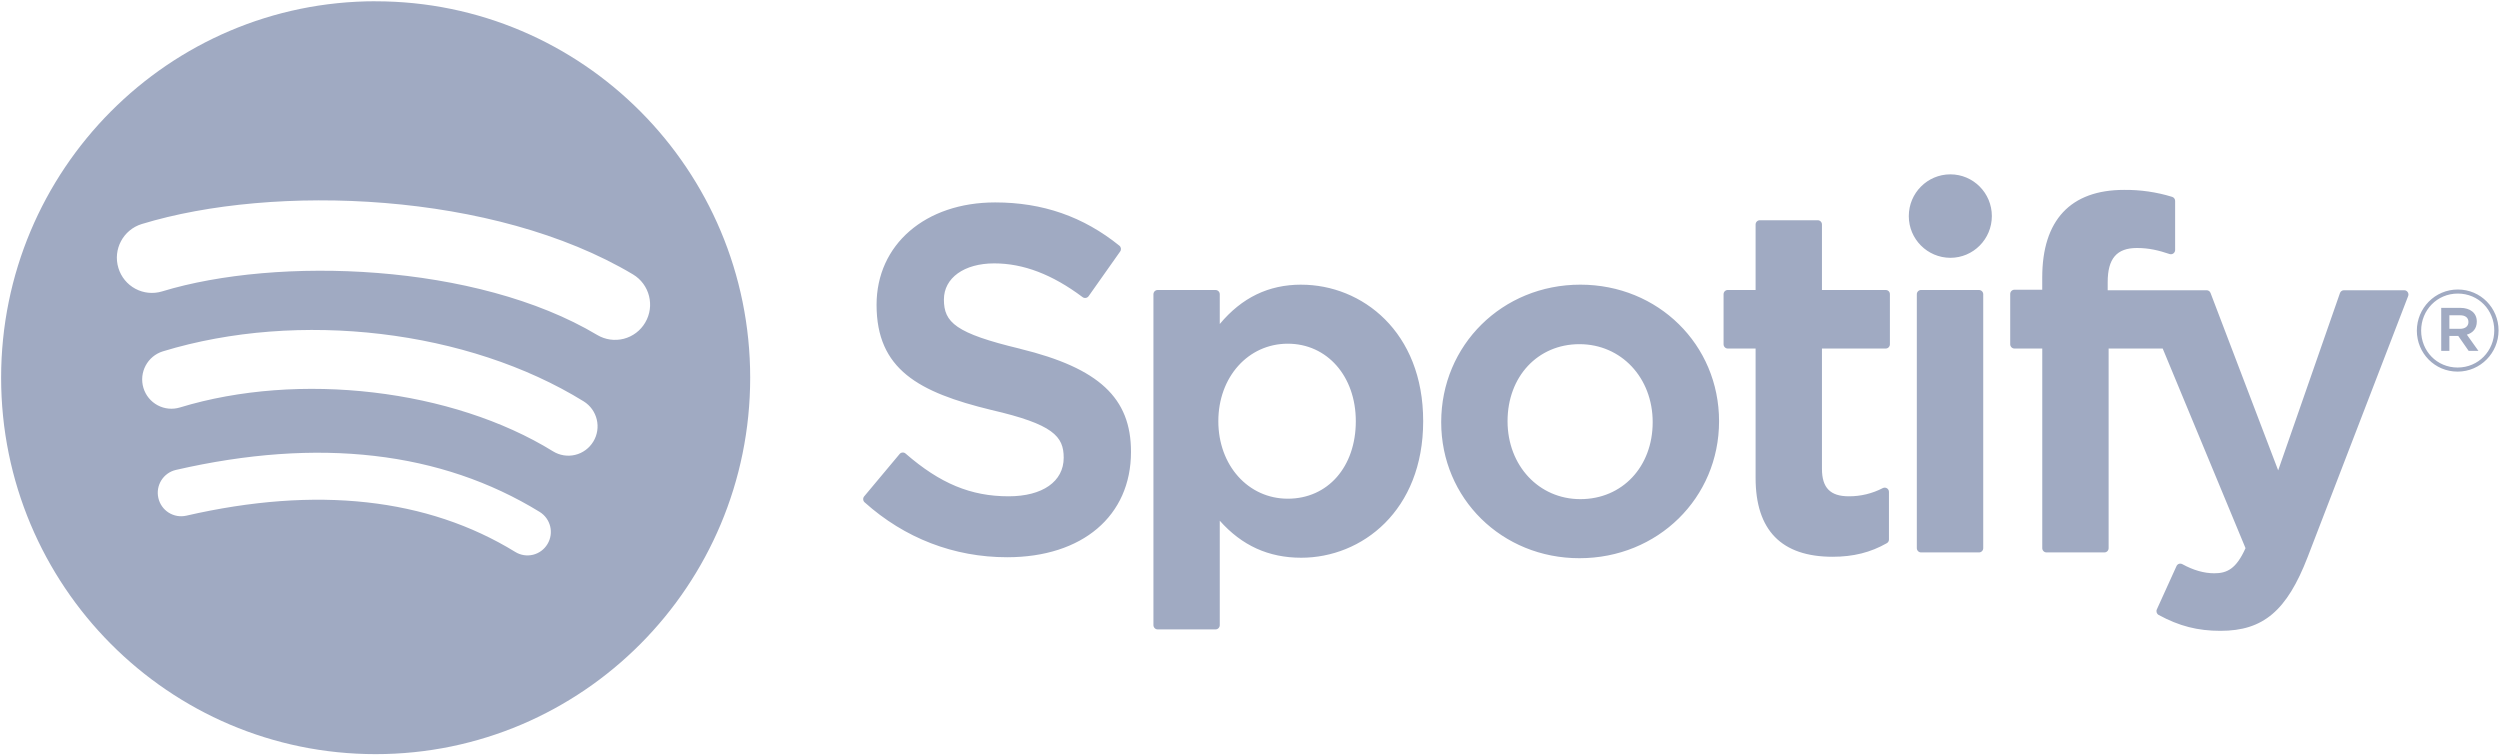
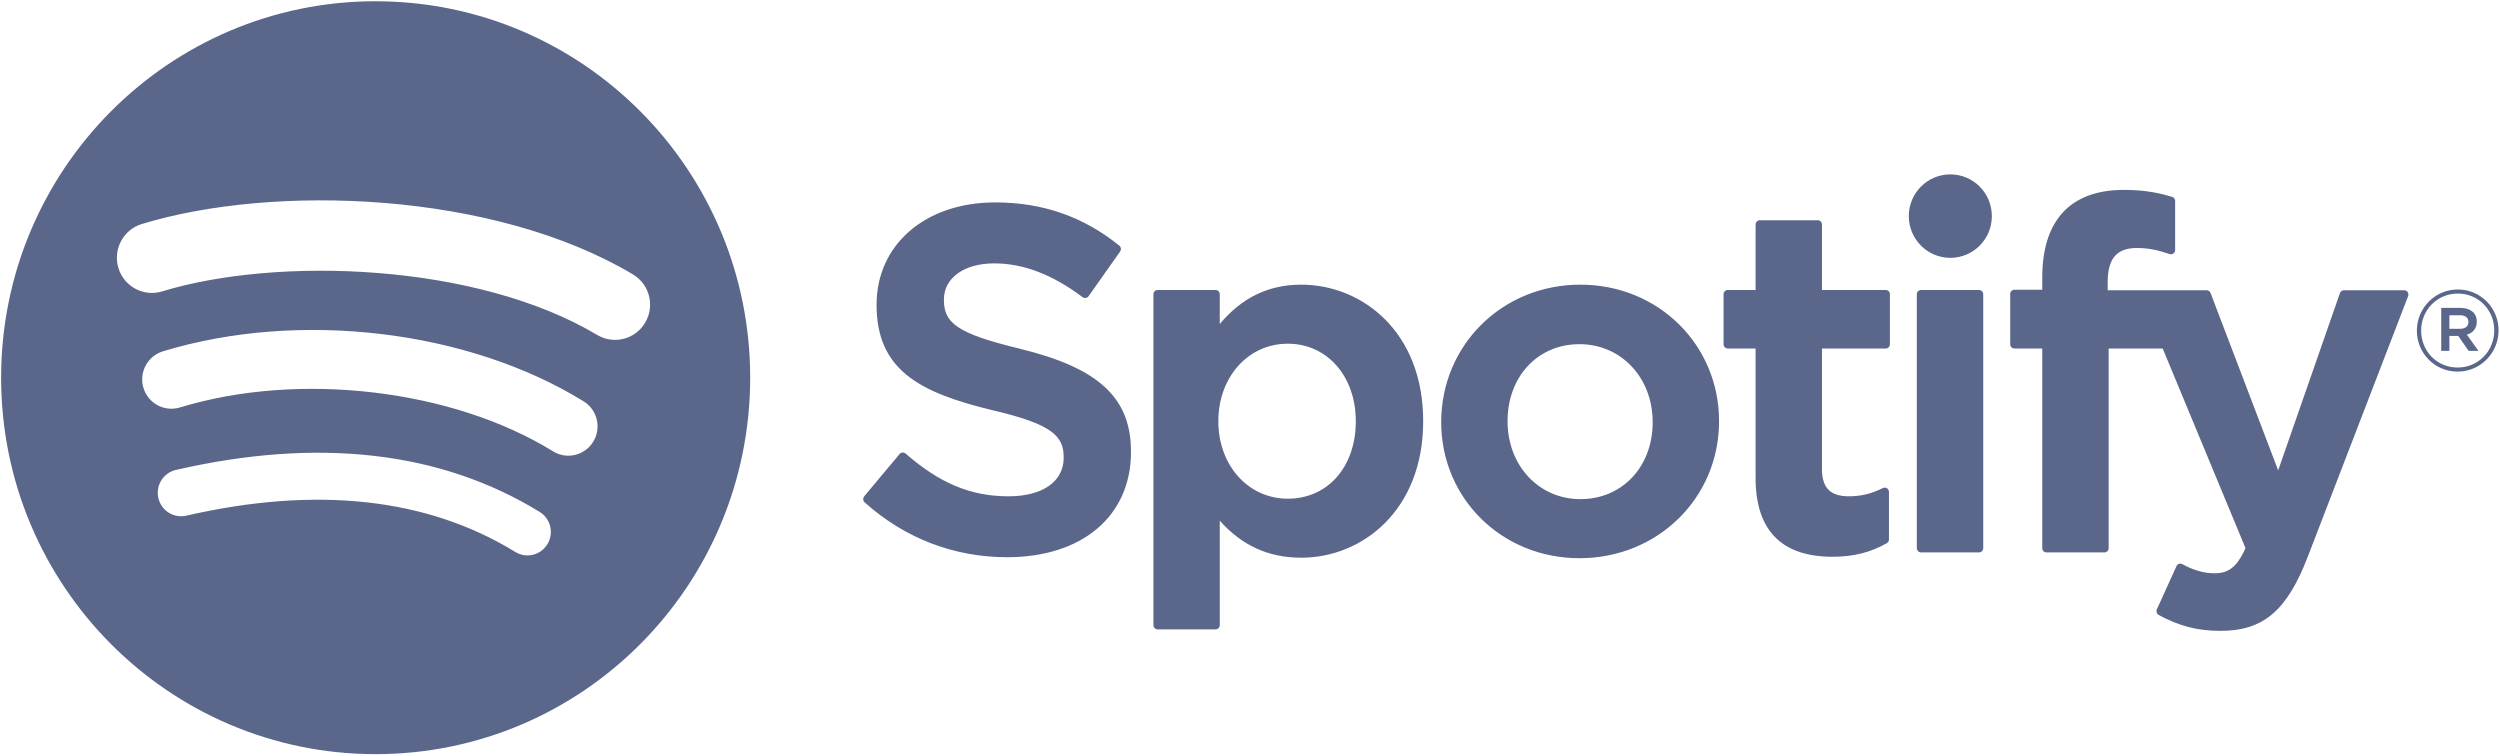
- <svg xmlns="http://www.w3.org/2000/svg" viewBox="0 0 96 29">
-   <defs>
-     <filter id="a">
-       <feColorMatrix in="SourceGraphic" values="0 0 0 0 0.353 0 0 0 0 0.402 0 0 0 0 0.54 0 0 0 1 0" />
-     </filter>
-   </defs>
-   <g filter="url(#a)" fill="none" fill-rule="evenodd">
-     <path d="M14.425.048C6.482.048.043 6.52.043 14.503c0 7.984 6.44 14.456 14.382 14.456 7.944 0 14.382-6.472 14.382-14.456C28.807 6.52 22.369.05 14.425.05V.048zm6.595 20.849a.893.893 0 01-1.233.298c-3.376-2.073-7.627-2.542-12.633-1.393a.897.897 0 01-1.073-.678.9.9 0 01.674-1.079c5.478-1.258 10.177-.716 13.968 1.612.423.261.557.815.297 1.24zm1.76-3.936a1.118 1.118 0 01-1.542.371c-3.865-2.388-9.758-3.08-14.33-1.685a1.122 1.122 0 01-1.4-.75 1.13 1.13 0 01.748-1.406c5.223-1.593 11.716-.822 16.155 1.92a1.13 1.13 0 01.37 1.55zm.152-4.099C18.297 10.095 10.649 9.84 6.224 11.19a1.344 1.344 0 01-1.678-.9 1.354 1.354 0 01.897-1.687c5.08-1.55 13.525-1.25 18.862 1.933.64.382.85 1.212.47 1.853a1.34 1.34 0 01-1.843.473zm16.24.53c-2.484-.595-2.926-1.013-2.926-1.89 0-.83.777-1.388 1.932-1.388 1.12 0 2.23.424 3.394 1.296a.16.16 0 00.122.03.16.16 0 00.108-.066l1.213-1.718a.164.164 0 00-.031-.222c-1.386-1.118-2.946-1.661-4.77-1.661-2.68 0-4.554 1.617-4.554 3.931 0 2.482 1.616 3.36 4.409 4.039 2.375.55 2.777 1.01 2.777 1.834 0 .913-.811 1.481-2.116 1.481-1.45 0-2.633-.492-3.955-1.641a.16.16 0 00-.23.017l-1.36 1.626a.165.165 0 00.015.228c1.539 1.38 3.431 2.11 5.475 2.11 2.888 0 4.755-1.587 4.755-4.043.005-2.073-1.23-3.221-4.254-3.96l-.005-.003zm10.794-2.461c-1.252 0-2.279.496-3.127 1.511V11.3a.163.163 0 00-.161-.164h-2.224a.163.163 0 00-.162.164v12.705c0 .09.072.164.162.164h2.224c.089 0 .161-.074.161-.164v-4.01c.848.955 1.875 1.422 3.127 1.422 2.327 0 4.684-1.8 4.684-5.242.003-3.442-2.353-5.243-4.682-5.243h-.002zm2.097 5.243c0 1.752-1.073 2.976-2.612 2.976-1.52 0-2.667-1.28-2.667-2.976 0-1.697 1.147-2.976 2.667-2.976 1.513 0 2.612 1.251 2.612 2.976zm8.623-5.243c-2.997 0-5.344 2.32-5.344 5.28 0 2.93 2.332 5.224 5.308 5.224 3.007 0 5.362-2.311 5.362-5.26 0-2.94-2.34-5.244-5.326-5.244zm0 8.236c-1.594 0-2.796-1.288-2.796-2.994 0-1.714 1.161-2.957 2.76-2.957 1.604 0 2.813 1.287 2.813 2.995 0 1.713-1.168 2.956-2.777 2.956zm11.724-8.032h-2.447V8.621a.163.163 0 00-.161-.164h-2.224a.164.164 0 00-.163.164v2.514h-1.069a.163.163 0 00-.161.164v1.92c0 .09.072.165.161.165h1.069v4.97c0 2.008.994 3.026 2.957 3.026.797 0 1.458-.166 2.081-.521a.16.16 0 00.083-.142v-1.83a.163.163 0 00-.235-.145 2.795 2.795 0 01-1.306.316c-.712 0-1.032-.326-1.032-1.054v-4.62h2.447c.09 0 .162-.073.162-.163V11.3a.158.158 0 00-.16-.164h-.002zm8.525.01v-.309c0-.908.347-1.313 1.124-1.313.463 0 .836.092 1.253.232a.163.163 0 00.213-.156V7.716a.162.162 0 00-.115-.157 6.063 6.063 0 00-1.848-.267c-2.052 0-3.14 1.163-3.14 3.36v.473h-1.067a.164.164 0 00-.163.164v1.93c0 .09.073.165.163.165h1.068v7.665c0 .091.074.164.163.164h2.222a.162.162 0 00.163-.164v-7.665h2.077l3.18 7.665c-.36.804-.716.965-1.2.965-.392 0-.806-.118-1.226-.35a.176.176 0 00-.13-.013.162.162 0 00-.095.088l-.754 1.662a.164.164 0 00.07.213c.787.428 1.496.61 2.374.61 1.641 0 2.55-.769 3.348-2.837l3.858-10.018a.16.16 0 00-.018-.152.158.158 0 00-.132-.072h-2.315a.163.163 0 00-.154.11l-2.372 6.807-2.597-6.811a.162.162 0 00-.15-.106h-3.8zm-4.942-.01h-2.224a.164.164 0 00-.163.164v9.75c0 .091.074.164.163.164h2.224c.09 0 .163-.073.163-.164v-9.75a.163.163 0 00-.163-.163zm-1.1-4.44c-.88 0-1.595.717-1.595 1.603A1.6 1.6 0 0074.894 9.9c.88 0 1.593-.717 1.593-1.603s-.714-1.602-1.593-1.602zm19.479 7.575c-.88 0-1.565-.71-1.565-1.573 0-.862.694-1.58 1.574-1.58.879 0 1.564.71 1.564 1.571 0 .863-.694 1.582-1.573 1.582zm.009-2.997c-.802 0-1.409.64-1.409 1.424 0 .784.603 1.416 1.4 1.416.802 0 1.408-.64 1.408-1.425 0-.784-.603-1.415-1.4-1.415zm.346 1.577l.444.623h-.375l-.398-.572h-.342v.572h-.313v-1.651h.732c.383 0 .634.196.634.526.001.271-.155.437-.38.502h-.002zm-.264-.745h-.407v.522h.407c.203 0 .325-.1.325-.261 0-.17-.122-.26-.325-.26z" fill="#1ED760" fill-rule="nonzero" />
-   </g>
+ <svg xmlns="http://www.w3.org/2000/svg" viewBox="0 0 96 29" fill="none">
+   <path fill-rule="evenodd" clip-rule="evenodd" d="M14.425 0.048C6.482 0.048 0.043 6.52 0.043 14.503C0.043 22.487 6.482 28.959 14.425 28.959C22.369 28.959 28.807 22.487 28.807 14.503C28.807 6.52 22.369 0.049 14.425 0.049L14.425 0.048ZM21.02 20.897C20.763 21.321 20.21 21.456 19.787 21.195C16.411 19.122 12.16 18.653 7.154 19.802C6.671 19.913 6.191 19.609 6.081 19.124C5.97 18.639 6.271 18.156 6.755 18.045C12.233 16.787 16.932 17.329 20.723 19.657C21.146 19.918 21.28 20.472 21.02 20.897ZM21.238 17.332C21.766 17.658 22.456 17.491 22.781 16.961V16.961C23.105 16.432 22.939 15.738 22.412 15.412C17.972 12.669 11.479 11.898 6.256 13.491C5.664 13.672 5.33 14.3 5.508 14.896C5.688 15.491 6.315 15.827 6.908 15.647C11.48 14.252 17.373 14.944 21.238 17.332ZM22.932 12.862C18.297 10.095 10.649 9.84 6.224 11.19C5.513 11.407 4.762 11.004 4.546 10.29C4.331 9.575 4.732 8.82 5.443 8.603C10.523 7.053 18.968 7.352 24.305 10.537C24.945 10.918 25.155 11.748 24.775 12.389C24.397 13.032 23.57 13.243 22.933 12.862H22.932ZM36.246 11.502C36.246 12.379 36.688 12.797 39.171 13.392L39.176 13.395C42.2 14.134 43.435 15.282 43.43 17.355C43.43 19.811 41.563 21.397 38.675 21.397C36.631 21.397 34.739 20.669 33.2 19.288C33.135 19.229 33.128 19.129 33.184 19.06L34.545 17.434C34.572 17.401 34.611 17.381 34.656 17.377C34.697 17.375 34.742 17.387 34.775 17.417C36.097 18.566 37.28 19.058 38.73 19.058C40.035 19.058 40.846 18.491 40.846 17.577C40.846 16.754 40.444 16.293 38.069 15.742C35.276 15.064 33.66 14.186 33.66 11.704C33.66 9.39 35.534 7.773 38.215 7.773C40.038 7.773 41.598 8.316 42.984 9.434C43.051 9.488 43.064 9.585 43.014 9.656L41.802 11.374C41.776 11.41 41.739 11.434 41.694 11.441C41.651 11.447 41.606 11.437 41.572 11.411C40.408 10.538 39.298 10.114 38.178 10.114C37.023 10.114 36.246 10.672 36.246 11.502ZM49.966 10.931C48.714 10.931 47.688 11.427 46.839 12.442V11.299C46.839 11.209 46.767 11.135 46.678 11.135H44.454C44.364 11.135 44.292 11.209 44.292 11.299V24.004C44.292 24.094 44.364 24.168 44.454 24.168H46.678C46.767 24.168 46.839 24.094 46.839 24.004V19.994C47.688 20.949 48.714 21.416 49.966 21.416C52.293 21.416 54.65 19.616 54.65 16.174C54.653 12.732 52.297 10.931 49.968 10.931L49.966 10.931ZM49.451 19.15C50.99 19.15 52.063 17.926 52.063 16.174V16.174C52.063 14.45 50.964 13.198 49.451 13.198C47.931 13.198 46.784 14.477 46.784 16.174C46.784 17.871 47.931 19.15 49.451 19.15ZM60.686 10.931C57.689 10.931 55.342 13.25 55.342 16.212C55.342 19.141 57.674 21.435 60.65 21.435C63.657 21.435 66.012 19.124 66.012 16.174C66.012 13.234 63.673 10.931 60.686 10.931V10.931ZM57.89 16.173C57.89 17.879 59.092 19.167 60.686 19.167C62.295 19.167 63.463 17.924 63.463 16.211C63.463 14.503 62.254 13.216 60.65 13.216C59.051 13.216 57.89 14.459 57.89 16.173ZM72.41 11.135H69.963V8.621C69.963 8.531 69.891 8.457 69.802 8.457H67.578C67.489 8.457 67.415 8.531 67.415 8.621V11.135H66.347C66.257 11.135 66.185 11.209 66.185 11.299V13.22C66.185 13.31 66.257 13.383 66.347 13.383H67.415V18.354C67.415 20.362 68.409 21.38 70.372 21.38C71.169 21.38 71.83 21.214 72.453 20.859C72.505 20.831 72.536 20.776 72.536 20.717V18.887C72.536 18.832 72.507 18.779 72.459 18.749C72.41 18.718 72.35 18.717 72.3 18.742C71.873 18.958 71.459 19.058 70.995 19.058C70.283 19.058 69.963 18.732 69.963 18.004V13.384H72.41C72.5 13.384 72.572 13.311 72.572 13.221V11.3C72.575 11.21 72.503 11.136 72.412 11.136L72.41 11.135ZM80.935 10.836V11.145V11.146H84.734C84.801 11.146 84.861 11.188 84.885 11.251L87.482 18.062L89.854 11.255C89.876 11.19 89.938 11.146 90.008 11.146H92.323C92.376 11.146 92.426 11.172 92.455 11.217C92.486 11.261 92.493 11.318 92.473 11.369L88.615 21.387C87.817 23.455 86.908 24.225 85.267 24.225C84.389 24.225 83.68 24.042 82.893 23.614C82.818 23.572 82.787 23.481 82.823 23.401L83.577 21.739C83.594 21.698 83.63 21.667 83.673 21.651C83.714 21.639 83.762 21.642 83.802 21.663C84.222 21.896 84.636 22.014 85.028 22.014C85.512 22.014 85.868 21.853 86.228 21.049L83.048 13.384H80.972V21.049C80.972 21.14 80.899 21.213 80.808 21.213H78.586C78.497 21.213 78.423 21.14 78.423 21.049V13.383H77.355C77.265 13.383 77.192 13.31 77.192 13.22V11.289C77.192 11.199 77.265 11.126 77.355 11.126H78.423V10.652C78.423 8.455 79.51 7.292 81.562 7.292C82.407 7.292 82.971 7.427 83.41 7.559C83.481 7.58 83.525 7.644 83.525 7.716V9.599C83.525 9.652 83.501 9.701 83.458 9.732C83.417 9.763 83.364 9.771 83.312 9.755C82.895 9.615 82.522 9.523 82.058 9.523C81.282 9.523 80.935 9.928 80.935 10.836ZM75.993 11.135H73.769C73.68 11.135 73.606 11.209 73.606 11.299V21.049C73.606 21.14 73.68 21.213 73.769 21.213H75.993C76.082 21.213 76.156 21.14 76.156 21.049V11.3C76.156 11.209 76.084 11.136 75.993 11.136V11.135ZM73.298 8.298C73.298 7.412 74.013 6.696 74.894 6.696C75.773 6.696 76.487 7.412 76.487 8.298C76.487 9.184 75.775 9.901 74.894 9.901C74.013 9.901 73.298 9.184 73.298 8.298ZM94.372 14.27C93.493 14.27 92.807 13.56 92.807 12.697C92.807 11.835 93.501 11.116 94.38 11.116C95.26 11.116 95.945 11.826 95.945 12.688C95.945 13.551 95.251 14.27 94.372 14.27ZM92.972 12.697C92.972 11.913 93.579 11.273 94.38 11.273C95.177 11.273 95.78 11.904 95.78 12.688C95.78 13.473 95.174 14.113 94.372 14.113C93.575 14.113 92.972 13.481 92.972 12.697ZM94.727 12.85L95.171 13.473H94.796L94.398 12.901H94.056V13.473H93.743V11.822H94.475C94.858 11.822 95.109 12.018 95.109 12.348C95.11 12.619 94.954 12.784 94.729 12.85H94.727ZM94.056 12.105H94.463C94.666 12.105 94.788 12.196 94.788 12.366C94.788 12.527 94.666 12.627 94.463 12.627H94.056V12.105Z" fill="#5A668A" />
</svg>
